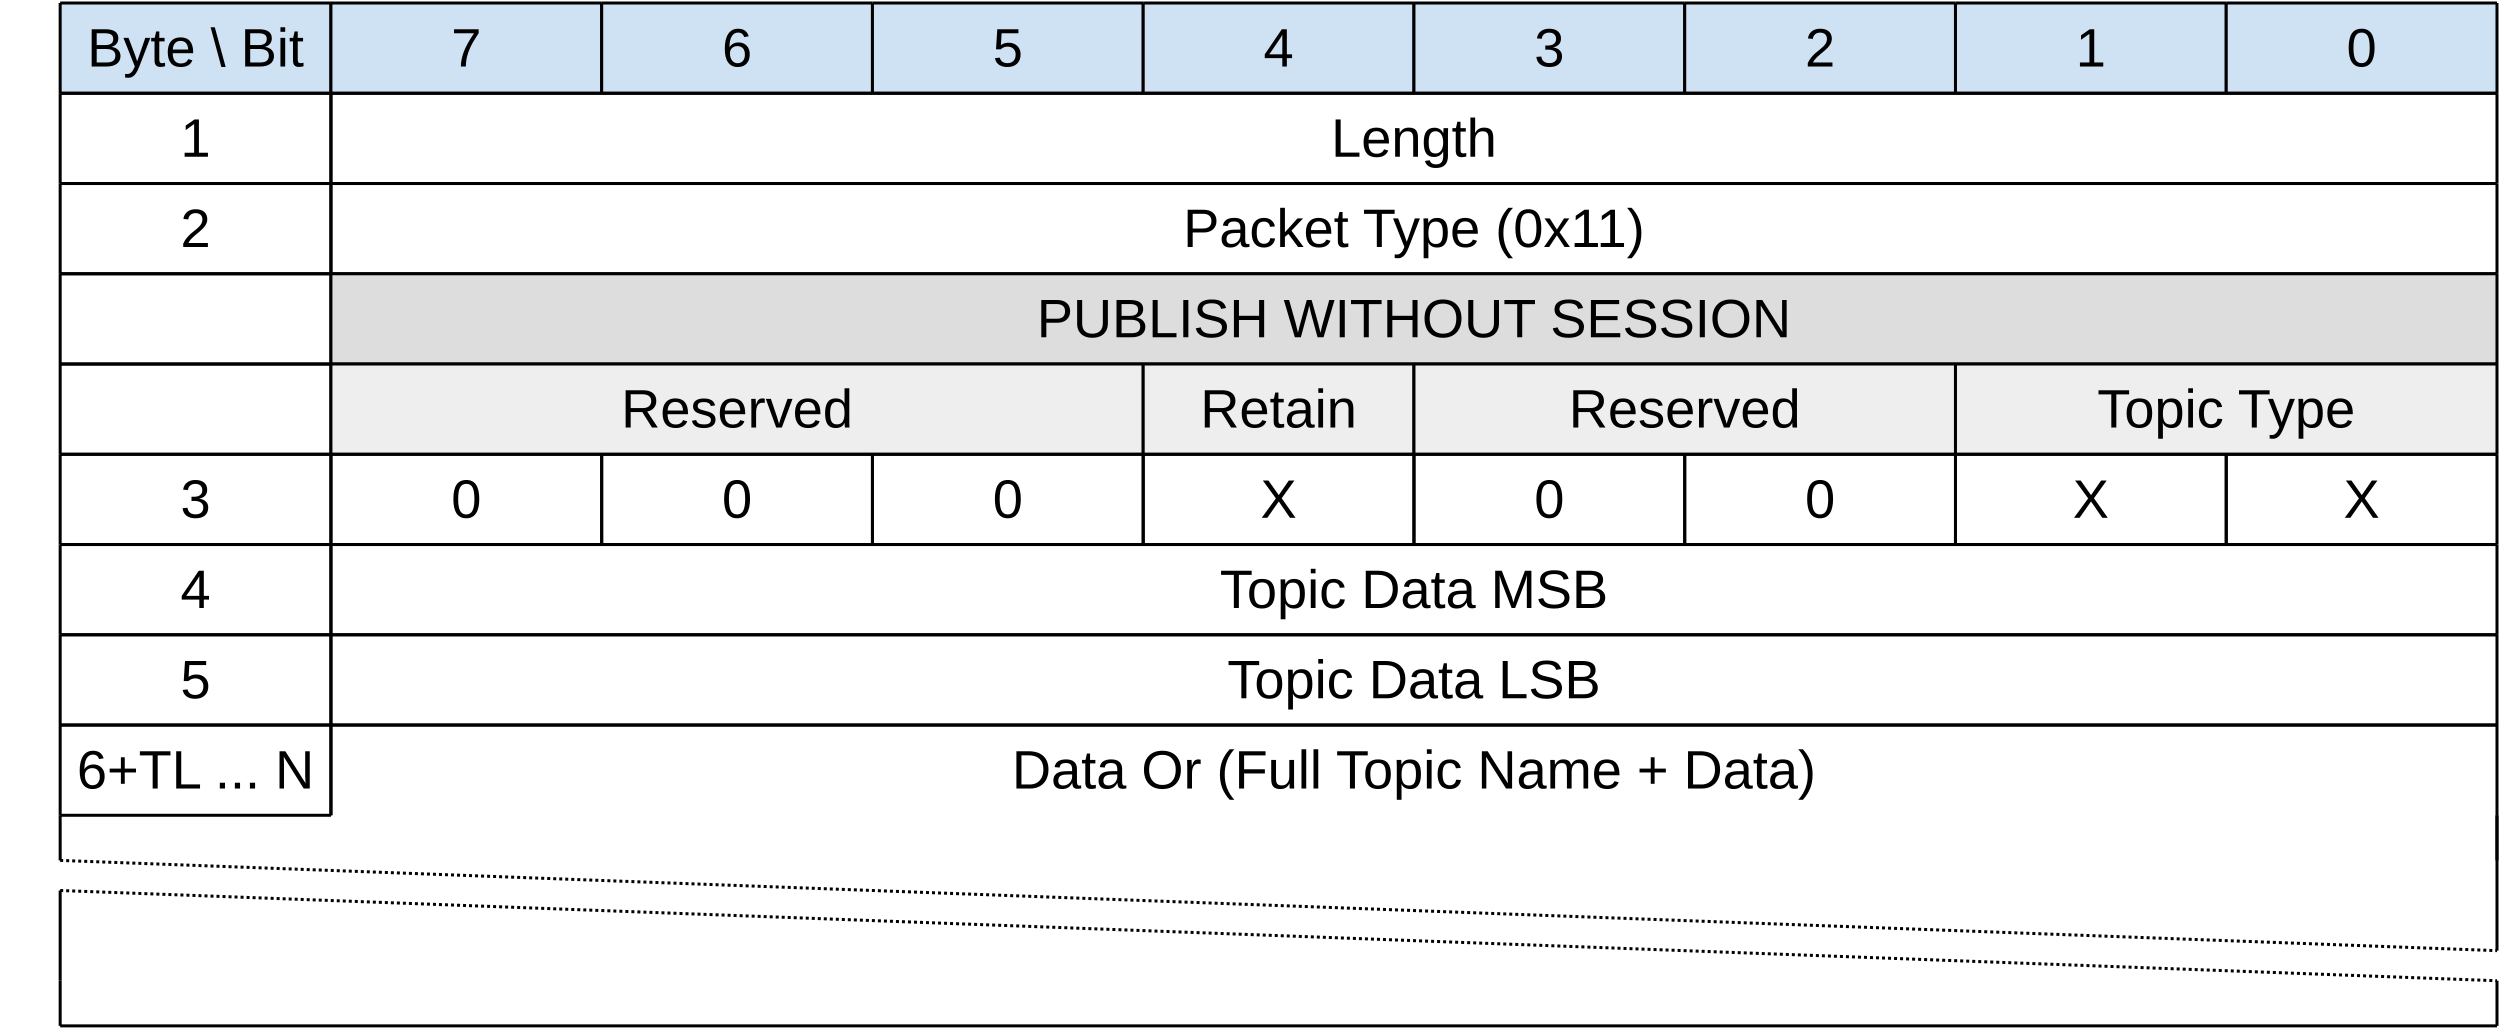
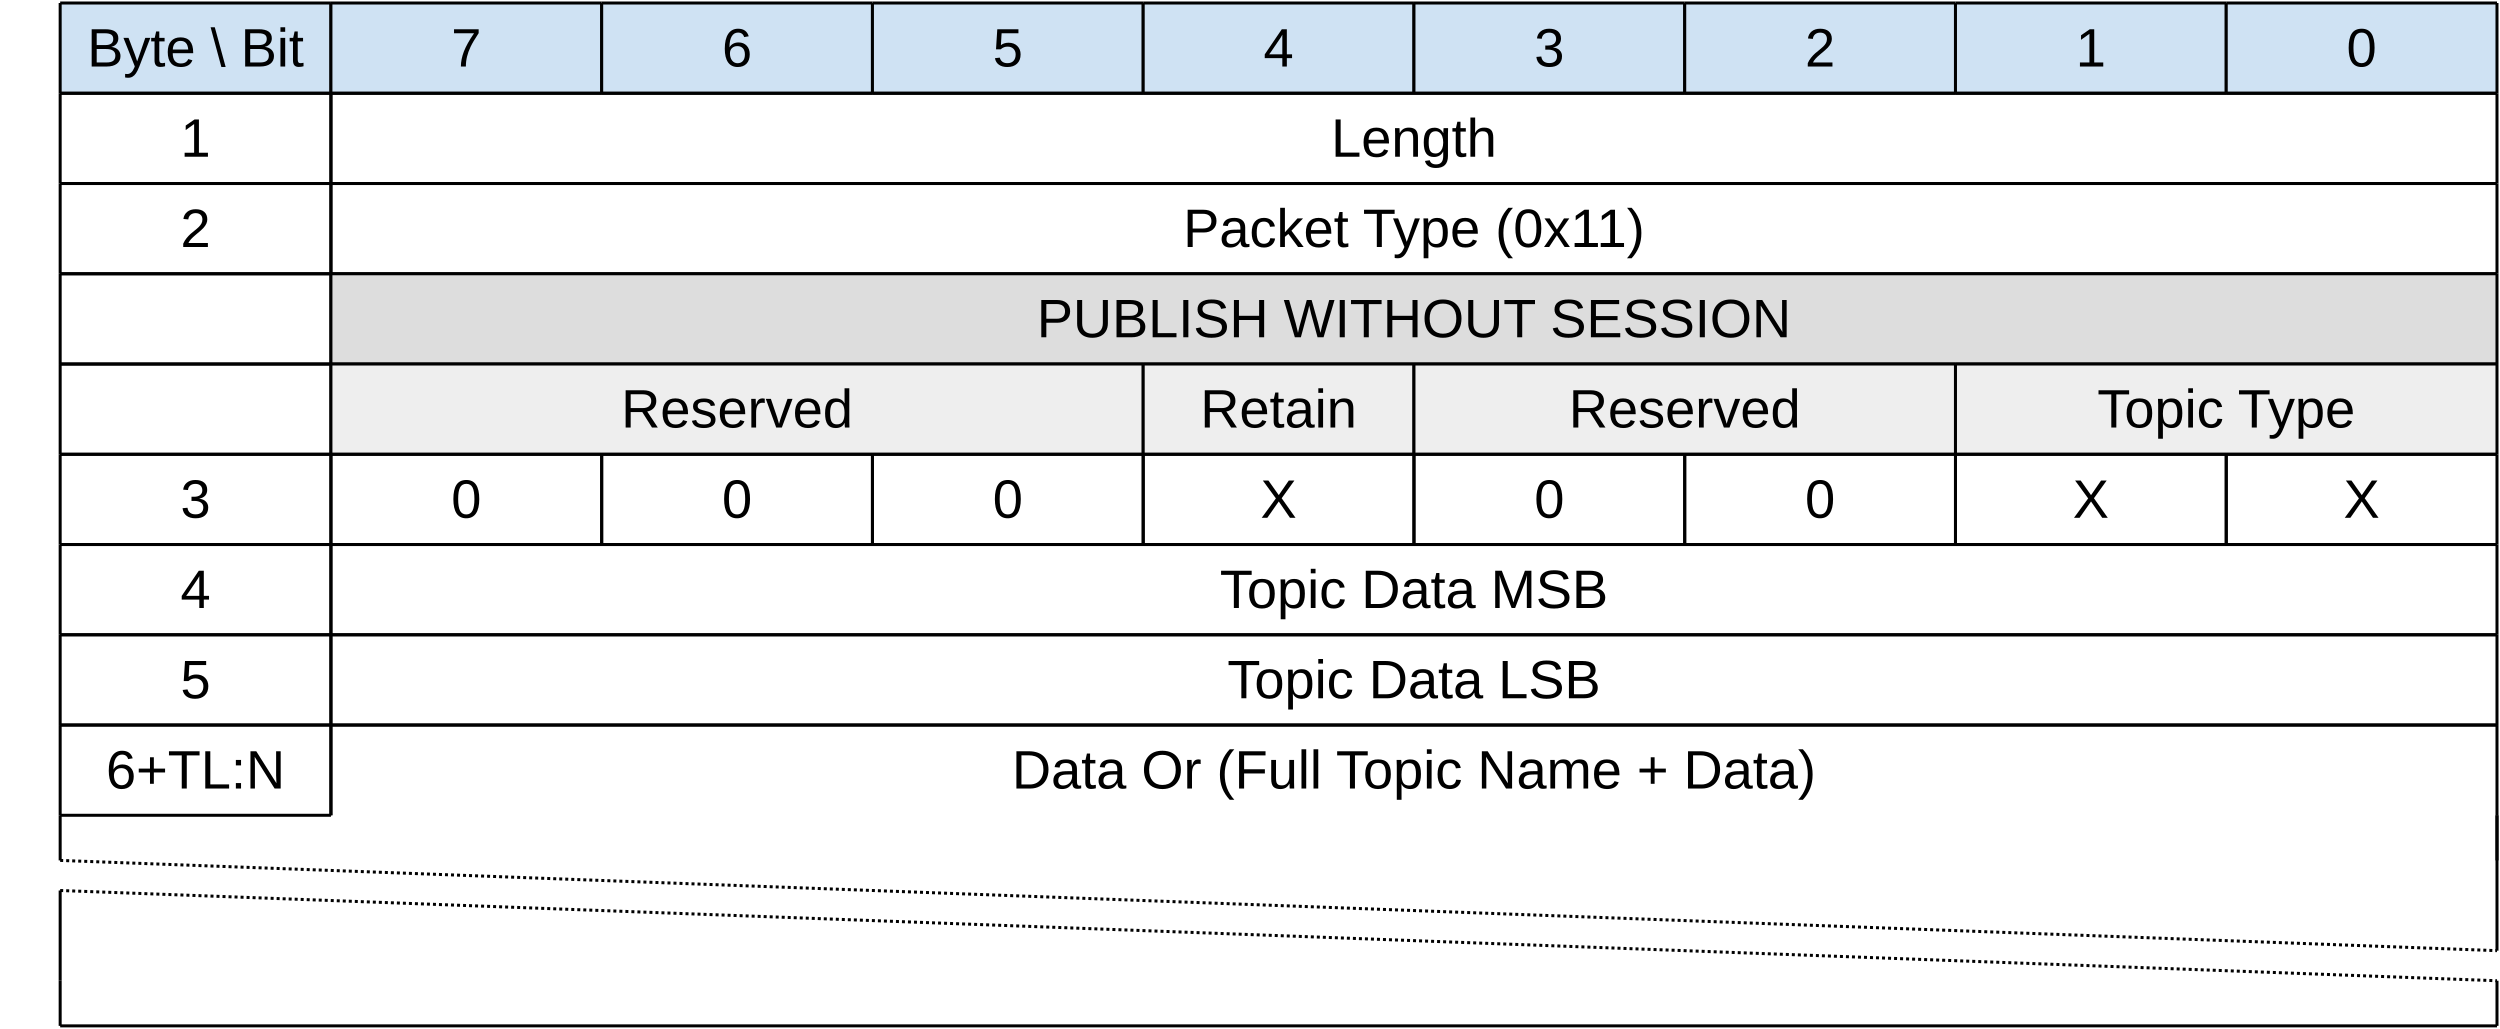
<svg xmlns="http://www.w3.org/2000/svg" version="1.0" width="831" height="342" viewBox="0 0 831 342">
  <rect x="20" y="1" height="30" width="90" fill="#cfe2f3" />
  <line x1="20" y1="1" x2="110" y2="1" stroke="#000000" stroke-width="1" />
  <line x1="20" y1="31" x2="110" y2="31" stroke="#000000" stroke-width="1" />
  <line x1="110" y1="1" x2="110" y2="31" stroke="#000000" stroke-width="1" />
  <line x1="20" y1="1" x2="20" y2="31" stroke="#000000" stroke-width="1" />
  <text font-size="18" font-family="Arial" x="65" y="17" text-anchor="middle" dominant-baseline="middle">Byte \ Bit</text>
  <rect x="110" y="1" height="30" width="90" fill="#cfe2f3" />
  <line x1="110" y1="1" x2="200" y2="1" stroke="#000000" stroke-width="1" />
  <line x1="110" y1="31" x2="200" y2="31" stroke="#000000" stroke-width="1" />
  <line x1="200" y1="1" x2="200" y2="31" stroke="#000000" stroke-width="1" />
  <line x1="110" y1="1" x2="110" y2="31" stroke="#000000" stroke-width="1" />
  <text font-size="18" font-family="Arial" x="155" y="17" text-anchor="middle" dominant-baseline="middle">7</text>
  <rect x="200" y="1" height="30" width="90" fill="#cfe2f3" />
  <line x1="200" y1="1" x2="290" y2="1" stroke="#000000" stroke-width="1" />
  <line x1="200" y1="31" x2="290" y2="31" stroke="#000000" stroke-width="1" />
  <line x1="290" y1="1" x2="290" y2="31" stroke="#000000" stroke-width="1" />
  <line x1="200" y1="1" x2="200" y2="31" stroke="#000000" stroke-width="1" />
  <text font-size="18" font-family="Arial" x="245" y="17" text-anchor="middle" dominant-baseline="middle">6</text>
  <rect x="290" y="1" height="30" width="90" fill="#cfe2f3" />
  <line x1="290" y1="1" x2="380" y2="1" stroke="#000000" stroke-width="1" />
  <line x1="290" y1="31" x2="380" y2="31" stroke="#000000" stroke-width="1" />
  <line x1="380" y1="1" x2="380" y2="31" stroke="#000000" stroke-width="1" />
  <line x1="290" y1="1" x2="290" y2="31" stroke="#000000" stroke-width="1" />
  <text font-size="18" font-family="Arial" x="335" y="17" text-anchor="middle" dominant-baseline="middle">5</text>
  <rect x="380" y="1" height="30" width="90" fill="#cfe2f3" />
  <line x1="380" y1="1" x2="470" y2="1" stroke="#000000" stroke-width="1" />
  <line x1="380" y1="31" x2="470" y2="31" stroke="#000000" stroke-width="1" />
  <line x1="470" y1="1" x2="470" y2="31" stroke="#000000" stroke-width="1" />
  <line x1="380" y1="1" x2="380" y2="31" stroke="#000000" stroke-width="1" />
  <text font-size="18" font-family="Arial" x="425" y="17" text-anchor="middle" dominant-baseline="middle">4</text>
  <rect x="470" y="1" height="30" width="90" fill="#cfe2f3" />
  <line x1="470" y1="1" x2="560" y2="1" stroke="#000000" stroke-width="1" />
  <line x1="470" y1="31" x2="560" y2="31" stroke="#000000" stroke-width="1" />
  <line x1="560" y1="1" x2="560" y2="31" stroke="#000000" stroke-width="1" />
  <line x1="470" y1="1" x2="470" y2="31" stroke="#000000" stroke-width="1" />
  <text font-size="18" font-family="Arial" x="515" y="17" text-anchor="middle" dominant-baseline="middle">3</text>
  <rect x="560" y="1" height="30" width="90" fill="#cfe2f3" />
  <line x1="560" y1="1" x2="650" y2="1" stroke="#000000" stroke-width="1" />
  <line x1="560" y1="31" x2="650" y2="31" stroke="#000000" stroke-width="1" />
  <line x1="650" y1="1" x2="650" y2="31" stroke="#000000" stroke-width="1" />
  <line x1="560" y1="1" x2="560" y2="31" stroke="#000000" stroke-width="1" />
  <text font-size="18" font-family="Arial" x="605" y="17" text-anchor="middle" dominant-baseline="middle">2</text>
  <rect x="650" y="1" height="30" width="90" fill="#cfe2f3" />
  <line x1="650" y1="1" x2="740" y2="1" stroke="#000000" stroke-width="1" />
  <line x1="650" y1="31" x2="740" y2="31" stroke="#000000" stroke-width="1" />
  <line x1="740" y1="1" x2="740" y2="31" stroke="#000000" stroke-width="1" />
  <line x1="650" y1="1" x2="650" y2="31" stroke="#000000" stroke-width="1" />
  <text font-size="18" font-family="Arial" x="695" y="17" text-anchor="middle" dominant-baseline="middle">1</text>
  <rect x="740" y="1" height="30" width="90" fill="#cfe2f3" />
  <line x1="740" y1="1" x2="830" y2="1" stroke="#000000" stroke-width="1" />
  <line x1="740" y1="31" x2="830" y2="31" stroke="#000000" stroke-width="1" />
  <line x1="830" y1="1" x2="830" y2="31" stroke="#000000" stroke-width="1" />
  <line x1="740" y1="1" x2="740" y2="31" stroke="#000000" stroke-width="1" />
  <text font-size="18" font-family="Arial" x="785" y="17" text-anchor="middle" dominant-baseline="middle">0</text>
  <text font-size="18" font-family="Arial" x="15" y="16" text-anchor="end"> </text>
  <text font-size="18" font-family="Arial" x="15" y="46" text-anchor="end"> </text>
  <line x1="20" y1="31" x2="110" y2="31" stroke="#000000" stroke-width="1" />
  <line x1="20" y1="61" x2="110" y2="61" stroke="#000000" stroke-width="1" />
  <line x1="110" y1="31" x2="110" y2="61" stroke="#000000" stroke-width="1" />
  <line x1="20" y1="31" x2="20" y2="61" stroke="#000000" stroke-width="1" />
  <text font-size="18" font-family="Arial" x="65" y="47" text-anchor="middle" dominant-baseline="middle">1</text>
  <line x1="110" y1="31" x2="830" y2="31" stroke="#000000" stroke-width="1" />
  <line x1="110" y1="61" x2="830" y2="61" stroke="#000000" stroke-width="1" />
  <line x1="830" y1="31" x2="830" y2="61" stroke="#000000" stroke-width="1" />
  <line x1="110" y1="31" x2="110" y2="61" stroke="#000000" stroke-width="1" />
  <text font-size="18" font-family="Arial" x="470" y="47" text-anchor="middle" dominant-baseline="middle">Length</text>
  <text font-size="18" font-family="Arial" x="15" y="76" text-anchor="end"> </text>
  <line x1="20" y1="61" x2="110" y2="61" stroke="#000000" stroke-width="1" />
  <line x1="20" y1="91" x2="110" y2="91" stroke="#000000" stroke-width="1" />
  <line x1="110" y1="61" x2="110" y2="91" stroke="#000000" stroke-width="1" />
  <line x1="20" y1="61" x2="20" y2="91" stroke="#000000" stroke-width="1" />
  <text font-size="18" font-family="Arial" x="65" y="77" text-anchor="middle" dominant-baseline="middle">2</text>
  <line x1="110" y1="61" x2="830" y2="61" stroke="#000000" stroke-width="1" />
  <line x1="110" y1="91" x2="830" y2="91" stroke="#000000" stroke-width="1" />
  <line x1="830" y1="61" x2="830" y2="91" stroke="#000000" stroke-width="1" />
  <line x1="110" y1="61" x2="110" y2="91" stroke="#000000" stroke-width="1" />
  <text font-size="18" font-family="Arial" x="470" y="77" text-anchor="middle" dominant-baseline="middle">Packet Type (0x11)</text>
  <text font-size="18" font-family="Arial" x="15" y="106" text-anchor="end"> </text>
  <line x1="20" y1="91" x2="110" y2="91" stroke="#000000" stroke-width="1" />
  <line x1="20" y1="121" x2="110" y2="121" stroke="#000000" stroke-width="1" />
  <line x1="110" y1="91" x2="110" y2="121" stroke="#000000" stroke-width="1" />
  <line x1="20" y1="91" x2="20" y2="121" stroke="#000000" stroke-width="1" />
-   <text font-size="18" font-family="Arial" x="65" y="107" text-anchor="middle" dominant-baseline="middle" />
  <rect x="110" y="91" height="30" width="720" fill="#dddddd" />
  <line x1="110" y1="91" x2="830" y2="91" stroke="#000000" stroke-width="1" />
  <line x1="110" y1="121" x2="830" y2="121" stroke="#000000" stroke-width="1" />
  <line x1="830" y1="91" x2="830" y2="121" stroke="#000000" stroke-width="1" />
  <line x1="110" y1="91" x2="110" y2="121" stroke="#000000" stroke-width="1" />
  <text font-size="18" font-family="Arial" x="470" y="107" text-anchor="middle" dominant-baseline="middle">PUBLISH WITHOUT SESSION</text>
  <text font-size="18" font-family="Arial" x="15" y="136" text-anchor="end"> </text>
  <line x1="20" y1="121" x2="110" y2="121" stroke="#000000" stroke-width="1" />
  <line x1="20" y1="151" x2="110" y2="151" stroke="#000000" stroke-width="1" />
  <line x1="110" y1="121" x2="110" y2="151" stroke="#000000" stroke-width="1" />
  <line x1="20" y1="121" x2="20" y2="151" stroke="#000000" stroke-width="1" />
-   <text font-size="18" font-family="Arial" x="65" y="137" text-anchor="middle" dominant-baseline="middle" />
  <rect x="110" y="121" height="30" width="270" fill="#eeeeee" />
  <line x1="110" y1="121" x2="380" y2="121" stroke="#000000" stroke-width="1" />
  <line x1="110" y1="151" x2="380" y2="151" stroke="#000000" stroke-width="1" />
  <line x1="380" y1="121" x2="380" y2="151" stroke="#000000" stroke-width="1" />
  <line x1="110" y1="121" x2="110" y2="151" stroke="#000000" stroke-width="1" />
  <text font-size="18" font-family="Arial" x="245" y="137" text-anchor="middle" dominant-baseline="middle">Reserved</text>
  <rect x="380" y="121" height="30" width="90" fill="#eeeeee" />
  <line x1="380" y1="121" x2="470" y2="121" stroke="#000000" stroke-width="1" />
  <line x1="380" y1="151" x2="470" y2="151" stroke="#000000" stroke-width="1" />
  <line x1="470" y1="121" x2="470" y2="151" stroke="#000000" stroke-width="1" />
  <line x1="380" y1="121" x2="380" y2="151" stroke="#000000" stroke-width="1" />
  <text font-size="18" font-family="Arial" x="425" y="137" text-anchor="middle" dominant-baseline="middle">Retain</text>
  <rect x="470" y="121" height="30" width="180" fill="#eeeeee" />
  <line x1="470" y1="121" x2="650" y2="121" stroke="#000000" stroke-width="1" />
  <line x1="470" y1="151" x2="650" y2="151" stroke="#000000" stroke-width="1" />
  <line x1="650" y1="121" x2="650" y2="151" stroke="#000000" stroke-width="1" />
  <line x1="470" y1="121" x2="470" y2="151" stroke="#000000" stroke-width="1" />
  <text font-size="18" font-family="Arial" x="560" y="137" text-anchor="middle" dominant-baseline="middle">Reserved</text>
  <rect x="650" y="121" height="30" width="180" fill="#eeeeee" />
  <line x1="650" y1="121" x2="830" y2="121" stroke="#000000" stroke-width="1" />
  <line x1="650" y1="151" x2="830" y2="151" stroke="#000000" stroke-width="1" />
  <line x1="830" y1="121" x2="830" y2="151" stroke="#000000" stroke-width="1" />
  <line x1="650" y1="121" x2="650" y2="151" stroke="#000000" stroke-width="1" />
  <text font-size="18" font-family="Arial" x="740" y="137" text-anchor="middle" dominant-baseline="middle">Topic Type</text>
  <text font-size="18" font-family="Arial" x="15" y="166" text-anchor="end"> </text>
  <line x1="20" y1="151" x2="110" y2="151" stroke="#000000" stroke-width="1" />
  <line x1="20" y1="181" x2="110" y2="181" stroke="#000000" stroke-width="1" />
  <line x1="110" y1="151" x2="110" y2="181" stroke="#000000" stroke-width="1" />
  <line x1="20" y1="151" x2="20" y2="181" stroke="#000000" stroke-width="1" />
  <text font-size="18" font-family="Arial" x="65" y="167" text-anchor="middle" dominant-baseline="middle">3</text>
  <line x1="110" y1="151" x2="200" y2="151" stroke="#000000" stroke-width="1" />
  <line x1="110" y1="181" x2="200" y2="181" stroke="#000000" stroke-width="1" />
  <line x1="200" y1="151" x2="200" y2="181" stroke="#000000" stroke-width="1" />
  <line x1="110" y1="151" x2="110" y2="181" stroke="#000000" stroke-width="1" />
  <text font-size="18" font-family="Arial" x="155" y="167" text-anchor="middle" dominant-baseline="middle">0</text>
  <line x1="200" y1="151" x2="290" y2="151" stroke="#000000" stroke-width="1" />
  <line x1="200" y1="181" x2="290" y2="181" stroke="#000000" stroke-width="1" />
  <line x1="290" y1="151" x2="290" y2="181" stroke="#000000" stroke-width="1" />
  <line x1="200" y1="151" x2="200" y2="181" stroke="#000000" stroke-width="1" />
  <text font-size="18" font-family="Arial" x="245" y="167" text-anchor="middle" dominant-baseline="middle">0</text>
  <line x1="290" y1="151" x2="380" y2="151" stroke="#000000" stroke-width="1" />
  <line x1="290" y1="181" x2="380" y2="181" stroke="#000000" stroke-width="1" />
  <line x1="380" y1="151" x2="380" y2="181" stroke="#000000" stroke-width="1" />
  <line x1="290" y1="151" x2="290" y2="181" stroke="#000000" stroke-width="1" />
  <text font-size="18" font-family="Arial" x="335" y="167" text-anchor="middle" dominant-baseline="middle">0</text>
  <line x1="380" y1="151" x2="470" y2="151" stroke="#000000" stroke-width="1" />
  <line x1="380" y1="181" x2="470" y2="181" stroke="#000000" stroke-width="1" />
  <line x1="470" y1="151" x2="470" y2="181" stroke="#000000" stroke-width="1" />
  <line x1="380" y1="151" x2="380" y2="181" stroke="#000000" stroke-width="1" />
  <text font-size="18" font-family="Arial" x="425" y="167" text-anchor="middle" dominant-baseline="middle">X</text>
  <line x1="470" y1="151" x2="560" y2="151" stroke="#000000" stroke-width="1" />
  <line x1="470" y1="181" x2="560" y2="181" stroke="#000000" stroke-width="1" />
  <line x1="560" y1="151" x2="560" y2="181" stroke="#000000" stroke-width="1" />
  <line x1="470" y1="151" x2="470" y2="181" stroke="#000000" stroke-width="1" />
  <text font-size="18" font-family="Arial" x="515" y="167" text-anchor="middle" dominant-baseline="middle">0</text>
  <line x1="560" y1="151" x2="650" y2="151" stroke="#000000" stroke-width="1" />
  <line x1="560" y1="181" x2="650" y2="181" stroke="#000000" stroke-width="1" />
  <line x1="650" y1="151" x2="650" y2="181" stroke="#000000" stroke-width="1" />
  <line x1="560" y1="151" x2="560" y2="181" stroke="#000000" stroke-width="1" />
  <text font-size="18" font-family="Arial" x="605" y="167" text-anchor="middle" dominant-baseline="middle">0</text>
  <line x1="650" y1="151" x2="740" y2="151" stroke="#000000" stroke-width="1" />
  <line x1="650" y1="181" x2="740" y2="181" stroke="#000000" stroke-width="1" />
  <line x1="740" y1="151" x2="740" y2="181" stroke="#000000" stroke-width="1" />
  <line x1="650" y1="151" x2="650" y2="181" stroke="#000000" stroke-width="1" />
  <text font-size="18" font-family="Arial" x="695" y="167" text-anchor="middle" dominant-baseline="middle">X</text>
  <line x1="740" y1="151" x2="830" y2="151" stroke="#000000" stroke-width="1" />
  <line x1="740" y1="181" x2="830" y2="181" stroke="#000000" stroke-width="1" />
  <line x1="830" y1="151" x2="830" y2="181" stroke="#000000" stroke-width="1" />
  <line x1="740" y1="151" x2="740" y2="181" stroke="#000000" stroke-width="1" />
  <text font-size="18" font-family="Arial" x="785" y="167" text-anchor="middle" dominant-baseline="middle">X</text>
  <text font-size="18" font-family="Arial" x="15" y="196" text-anchor="end"> </text>
  <line x1="20" y1="181" x2="110" y2="181" stroke="#000000" stroke-width="1" />
  <line x1="20" y1="211" x2="110" y2="211" stroke="#000000" stroke-width="1" />
  <line x1="110" y1="181" x2="110" y2="211" stroke="#000000" stroke-width="1" />
  <line x1="20" y1="181" x2="20" y2="211" stroke="#000000" stroke-width="1" />
  <text font-size="18" font-family="Arial" x="65" y="197" text-anchor="middle" dominant-baseline="middle">4</text>
  <line x1="110" y1="181" x2="830" y2="181" stroke="#000000" stroke-width="1" />
  <line x1="110" y1="211" x2="830" y2="211" stroke="#000000" stroke-width="1" />
  <line x1="830" y1="181" x2="830" y2="211" stroke="#000000" stroke-width="1" />
  <line x1="110" y1="181" x2="110" y2="211" stroke="#000000" stroke-width="1" />
  <text font-size="18" font-family="Arial" x="470" y="197" text-anchor="middle" dominant-baseline="middle">Topic Data MSB</text>
  <text font-size="18" font-family="Arial" x="15" y="226" text-anchor="end"> </text>
  <line x1="20" y1="211" x2="110" y2="211" stroke="#000000" stroke-width="1" />
  <line x1="20" y1="241" x2="110" y2="241" stroke="#000000" stroke-width="1" />
  <line x1="110" y1="211" x2="110" y2="241" stroke="#000000" stroke-width="1" />
  <line x1="20" y1="211" x2="20" y2="241" stroke="#000000" stroke-width="1" />
  <text font-size="18" font-family="Arial" x="65" y="227" text-anchor="middle" dominant-baseline="middle">5</text>
  <line x1="110" y1="211" x2="830" y2="211" stroke="#000000" stroke-width="1" />
  <line x1="110" y1="241" x2="830" y2="241" stroke="#000000" stroke-width="1" />
  <line x1="830" y1="211" x2="830" y2="241" stroke="#000000" stroke-width="1" />
  <line x1="110" y1="211" x2="110" y2="241" stroke="#000000" stroke-width="1" />
  <text font-size="18" font-family="Arial" x="470" y="227" text-anchor="middle" dominant-baseline="middle">Topic Data LSB</text>
  <text font-size="18" font-family="Arial" x="15" y="256" text-anchor="end"> </text>
  <line x1="20" y1="241" x2="110" y2="241" stroke="#000000" stroke-width="1" />
  <line x1="20" y1="271" x2="110" y2="271" stroke="#000000" stroke-width="1" />
  <line x1="110" y1="241" x2="110" y2="271" stroke="#000000" stroke-width="1" />
  <line x1="20" y1="241" x2="20" y2="271" stroke="#000000" stroke-width="1" />
-   <text font-size="18" font-family="Arial" x="65" y="257" text-anchor="middle" dominant-baseline="middle">6+TL ... N</text>
+   <text font-size="18" font-family="Arial" x="65" y="257" text-anchor="middle" dominant-baseline="middle">6+TL:N</text>
  <line x1="110" y1="241" x2="830" y2="241" stroke="#000000" stroke-width="1" />
  <line x1="830" y1="241" x2="830" y2="271" stroke="#000000" stroke-width="1" />
  <line x1="110" y1="241" x2="110" y2="271" stroke="#000000" stroke-width="1" />
  <text font-size="18" font-family="Arial" x="470" y="257" text-anchor="middle" dominant-baseline="middle">Data Or (Full Topic Name + Data)</text>
  <text font-size="18" font-family="Arial" x="15" y="286" text-anchor="end"> </text>
  <line x1="20" y1="271" x2="20" y2="286" stroke="#000000" stroke-width="1" />
  <line x1="830" y1="271" x2="830" y2="286" stroke="#000000" stroke-width="1" />
  <line stroke-dasharray="1,1" x1="20" y1="286" x2="830" y2="316" stroke="#000000" stroke-width="1" />
  <line x1="830" y1="271" x2="830" y2="316" stroke="#000000" stroke-width="1" />
  <line stroke-dasharray="1,1" x1="20" y1="296" x2="830" y2="326" stroke="#000000" stroke-width="1" />
  <line x1="20" y1="296" x2="20" y2="326" stroke="#000000" stroke-width="1" />
  <line x1="20" y1="326" x2="20" y2="341" stroke="#000000" stroke-width="1" />
  <line x1="830" y1="326" x2="830" y2="341" stroke="#000000" stroke-width="1" />
  <text font-size="18" font-family="Arial" x="15" y="356" text-anchor="end"> </text>
  <line x1="20" y1="341" x2="830" y2="341" stroke="#000000" stroke-width="1" />
</svg>
